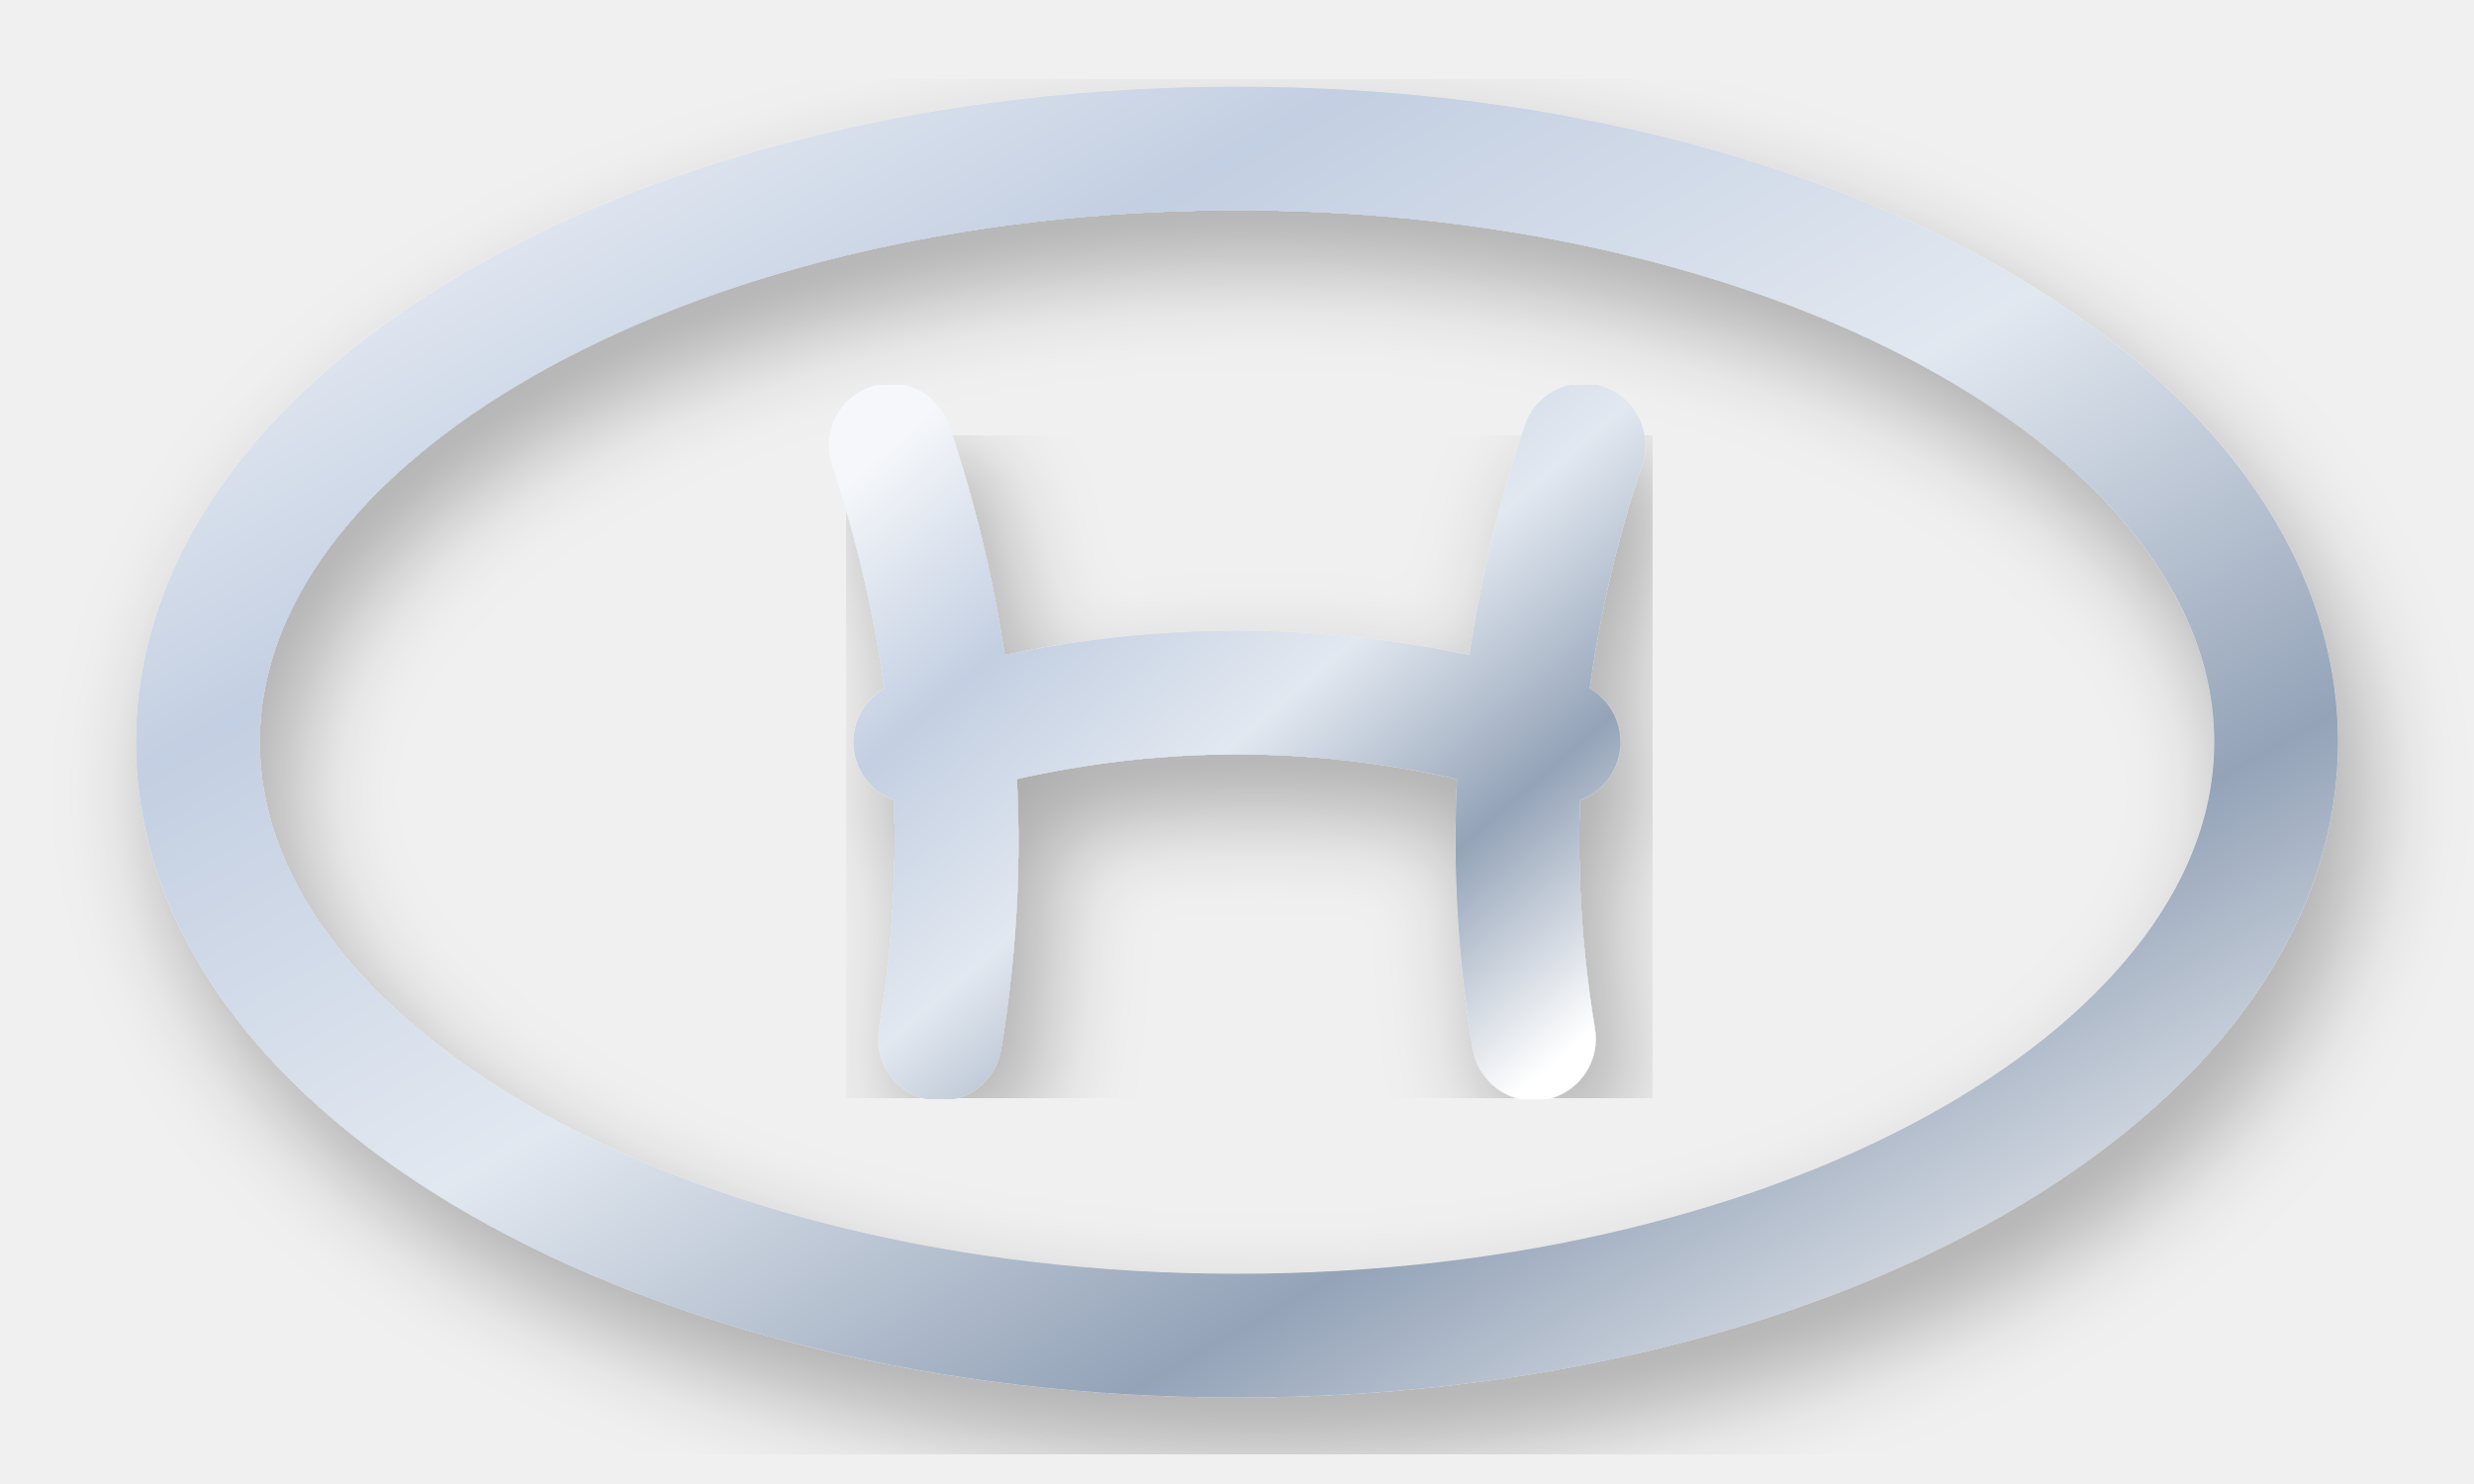
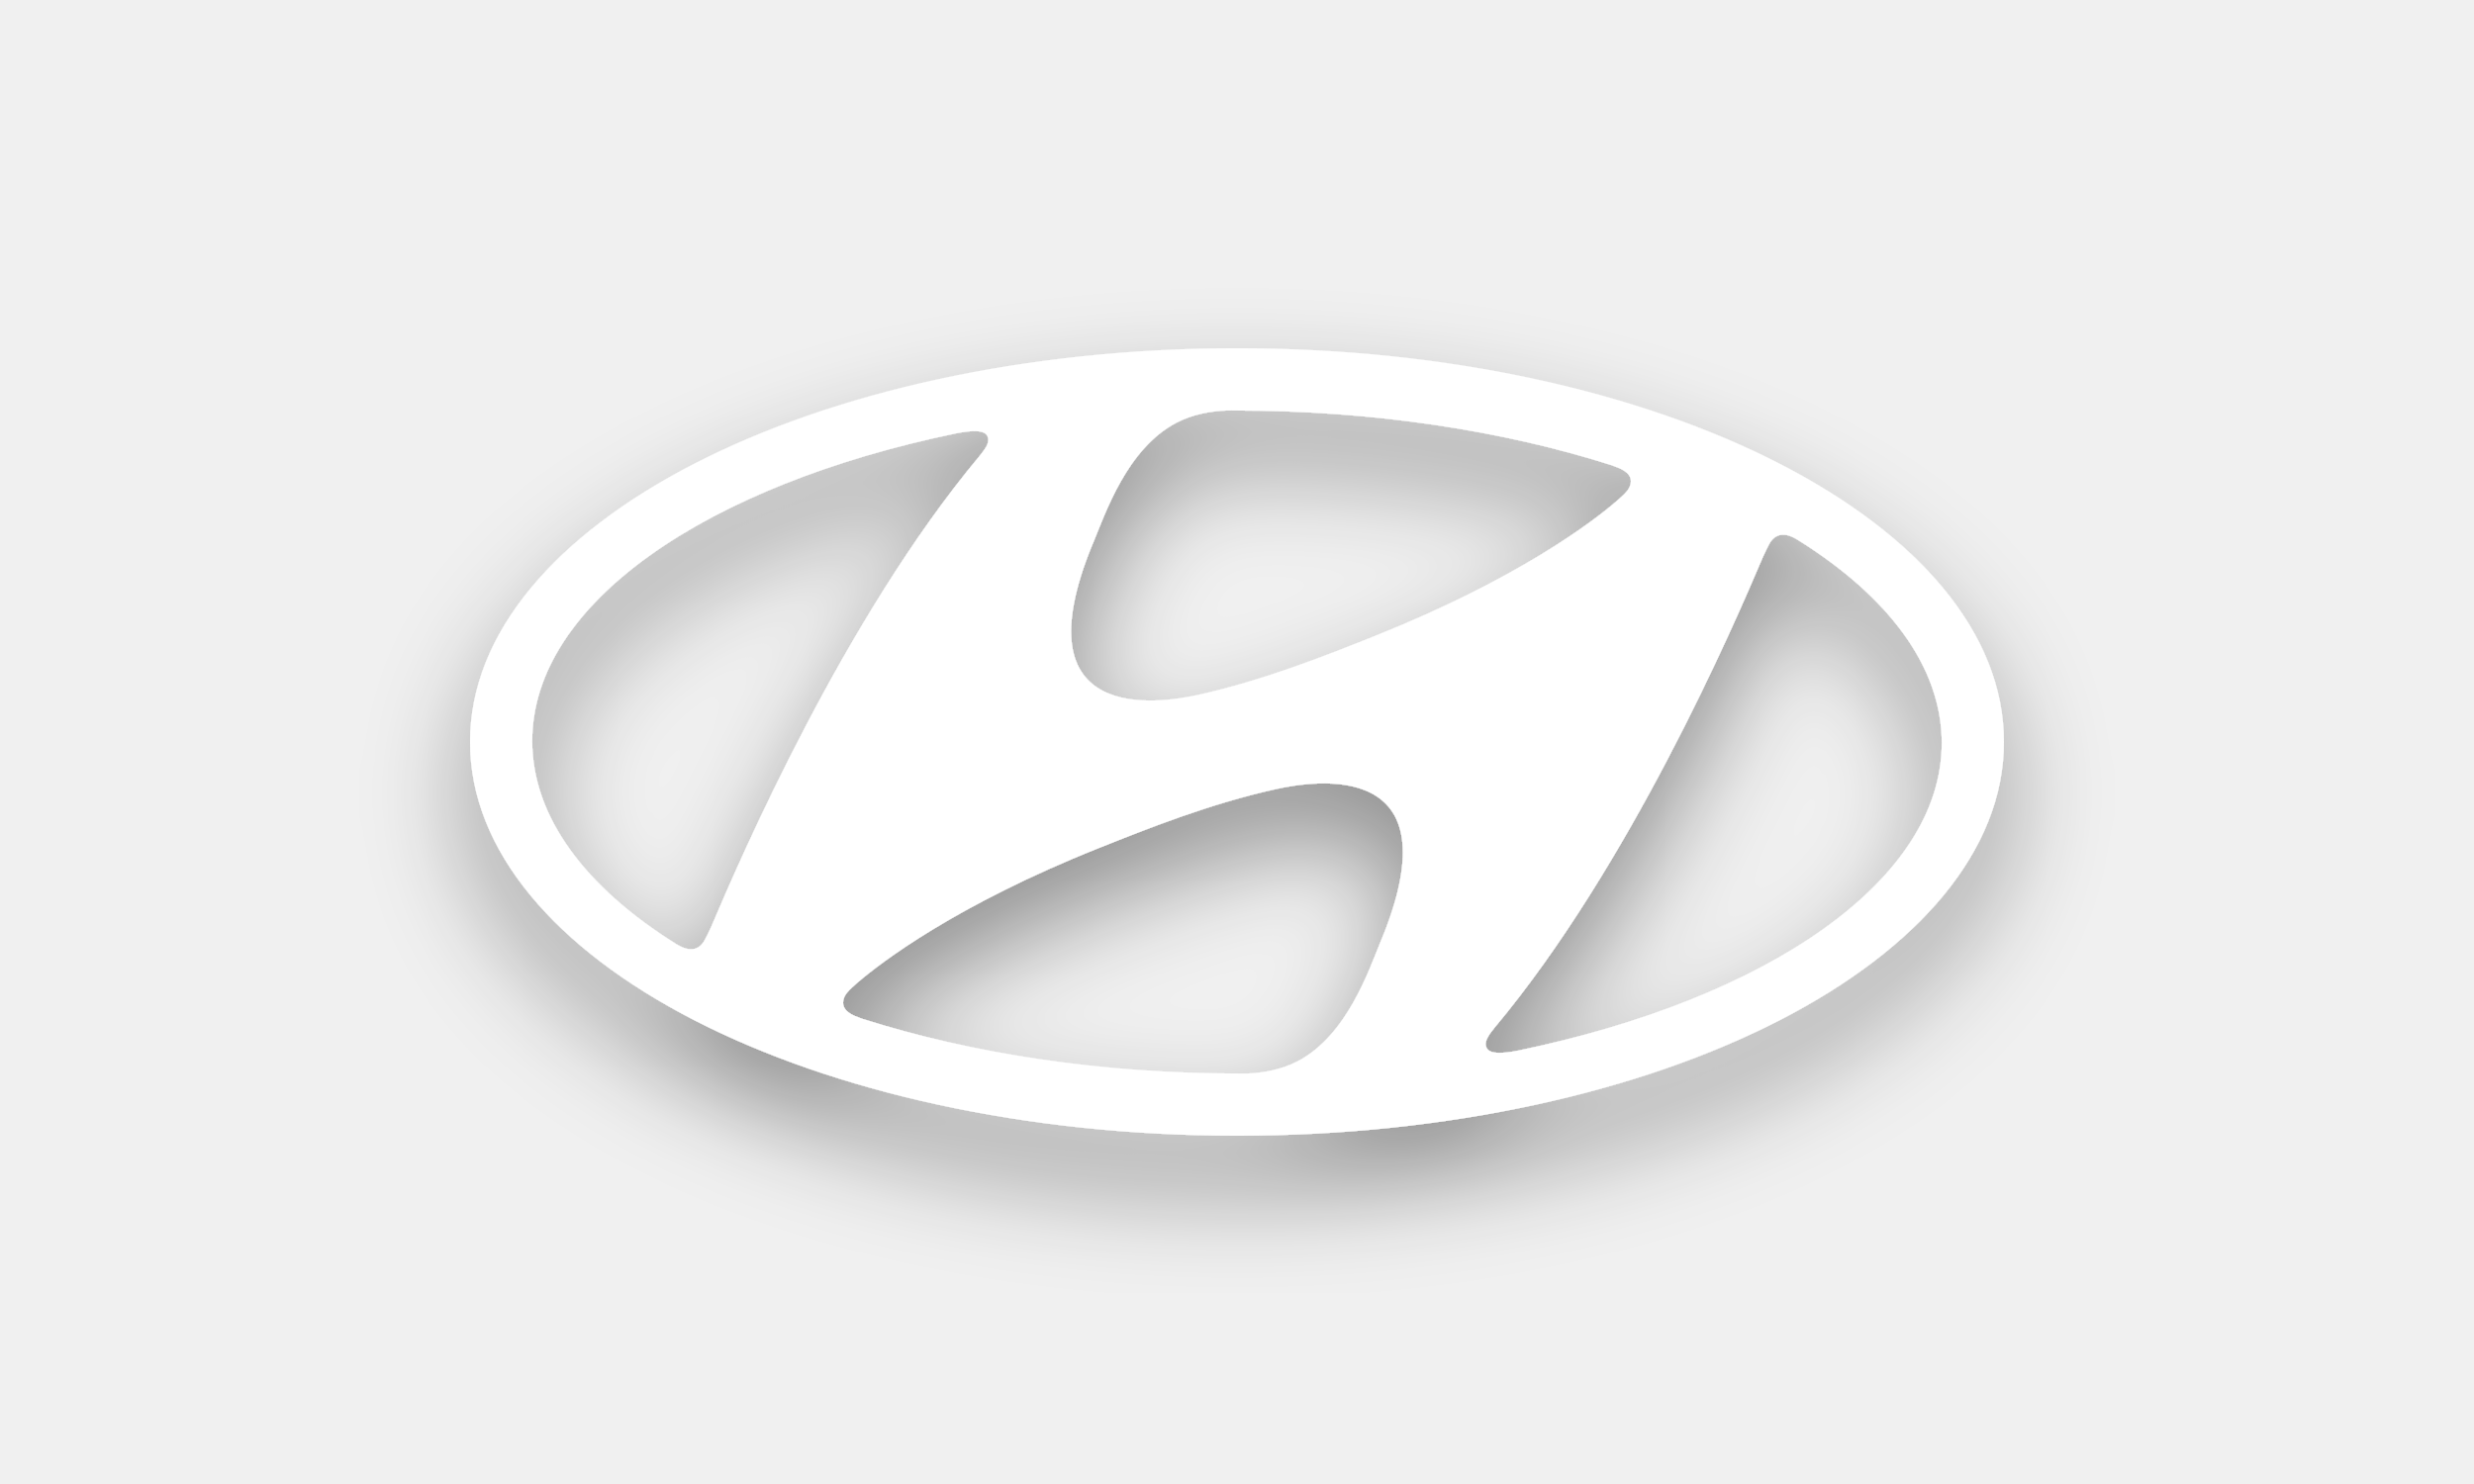
- <svg xmlns="http://www.w3.org/2000/svg" viewBox="0 0 100 60" width="100" height="60">
+ <svg xmlns="http://www.w3.org/2000/svg" viewBox="0 0 100 60" width="100" height="60" fill="none">
  <defs>
-     <linearGradient id="chromeGrad" x1="0%" y1="0%" x2="100%" y2="100%">
-       <stop offset="0%" stop-color="#f5f7fa" />
-       <stop offset="25%" stop-color="#c3cfe2" />
-       <stop offset="50%" stop-color="#e2e8f0" />
-       <stop offset="75%" stop-color="#94a3b8" />
-       <stop offset="100%" stop-color="#ffffff" />
-     </linearGradient>
-     <linearGradient id="goldGrad" x1="0%" y1="0%" x2="100%" y2="100%">
-       <stop offset="0%" stop-color="#ffe259" />
-       <stop offset="100%" stop-color="#ffa751" />
-     </linearGradient>
-     <linearGradient id="darkBg" x1="0%" y1="0%" x2="100%" y2="100%">
-       <stop offset="0%" stop-color="#1e293b" />
-       <stop offset="100%" stop-color="#0f172a" />
-     </linearGradient>
-     <filter id="shadow" x="-10%" y="-10%" width="120%" height="120%">
-       <feDropShadow dx="1" dy="2" stdDeviation="2" flood-color="#000" flood-opacity="0.3" />
-     </filter>
-     <filter id="glow" x="-20%" y="-20%" width="140%" height="140%">
-       <feGaussianBlur stdDeviation="3" result="blur" />
-       <feComposite in="SourceGraphic" in2="blur" operator="over" />
+     <filter id="whiteGlow" x="-20%" y="-20%" width="140%" height="140%">
+       <feDropShadow dx="0" dy="0.8" stdDeviation="0.8" flood-color="#000000" flood-opacity="0.4" />
    </filter>
  </defs>
-   <ellipse cx="50" cy="30" rx="42" ry="24" fill="none" stroke="url(#chromeGrad)" stroke-width="5" filter="url(#shadow)" />
-   <path d="M36,18 Q40,30 38,42 M64,18 Q60,30 62,42 M37,30 Q50,26 63,30" fill="none" stroke="url(#chromeGrad)" stroke-width="5" stroke-linecap="round" filter="url(#shadow)" />
+   <g filter="url(#whiteGlow)" transform="translate(19.000, -1.000) scale(2.5833)">
+     <path fill="#ffffff" d="M12 18.162c-6.628 0-12-2.759-12-6.163 0-3.403 5.372-6.161 12-6.161 6.628 0 12 2.759 12 6.161 0 3.404-5.372 6.163-12 6.163zM7.602 7.17C3.701 7.978.973 9.83.973 11.984c0 1.193.838 2.293 2.248 3.176.117.072.194.086.251.083.102-.006.159-.07.201-.146.028-.049.063-.122.097-.197.46-1.083 2.078-4.833 4.202-7.376a1.177 1.177 0 0 0 .105-.146c.046-.084.036-.151.001-.192-.059-.065-.225-.065-.476-.016zM9.742 8.899c-1.173 2.849 1.047 2.496 1.648 2.364 1.02-.226 1.994-.613 2.775-.925 2.222-.889 3.401-1.78 3.792-2.123a1.984 1.984 0 0 0 .108-.099c.056-.058.098-.119.098-.2 0-.094-.081-.169-.237-.223-.012-.005-.052-.021-.064-.025-1.698-.541-3.724-.856-5.902-.856-.017 0-.059-.002-.117 0-.261.008-.551.066-.787.189-.778.405-1.116 1.423-1.313 1.899zm10.585.004c-.027.049-.061.122-.096.197-.46 1.083-2.077 4.831-4.202 7.373-.051.063-.08.103-.104.147-.049.085-.039.153 0 .194.057.064.224.065.474.016 3.9-.81 6.628-2.661 6.628-4.815 0-1.192-.836-2.293-2.247-3.175-.116-.073-.193-.087-.25-.083-.103.007-.16.07-.203.146zM14.258 15.099c1.173-2.849-1.048-2.494-1.647-2.362-1.022.225-1.996.613-2.776.924-2.223.888-3.402 1.782-3.794 2.123-.047.043-.083.074-.107.1-.056.057-.097.118-.097.201 0 .092.08.169.236.223.012.005.051.021.066.025 1.696.54 3.722.856 5.9.856.018 0 .059.002.118 0 .261-.008.552-.068.787-.189.778-.405 1.117-1.423 1.313-1.901z" />
+   </g>
</svg>
